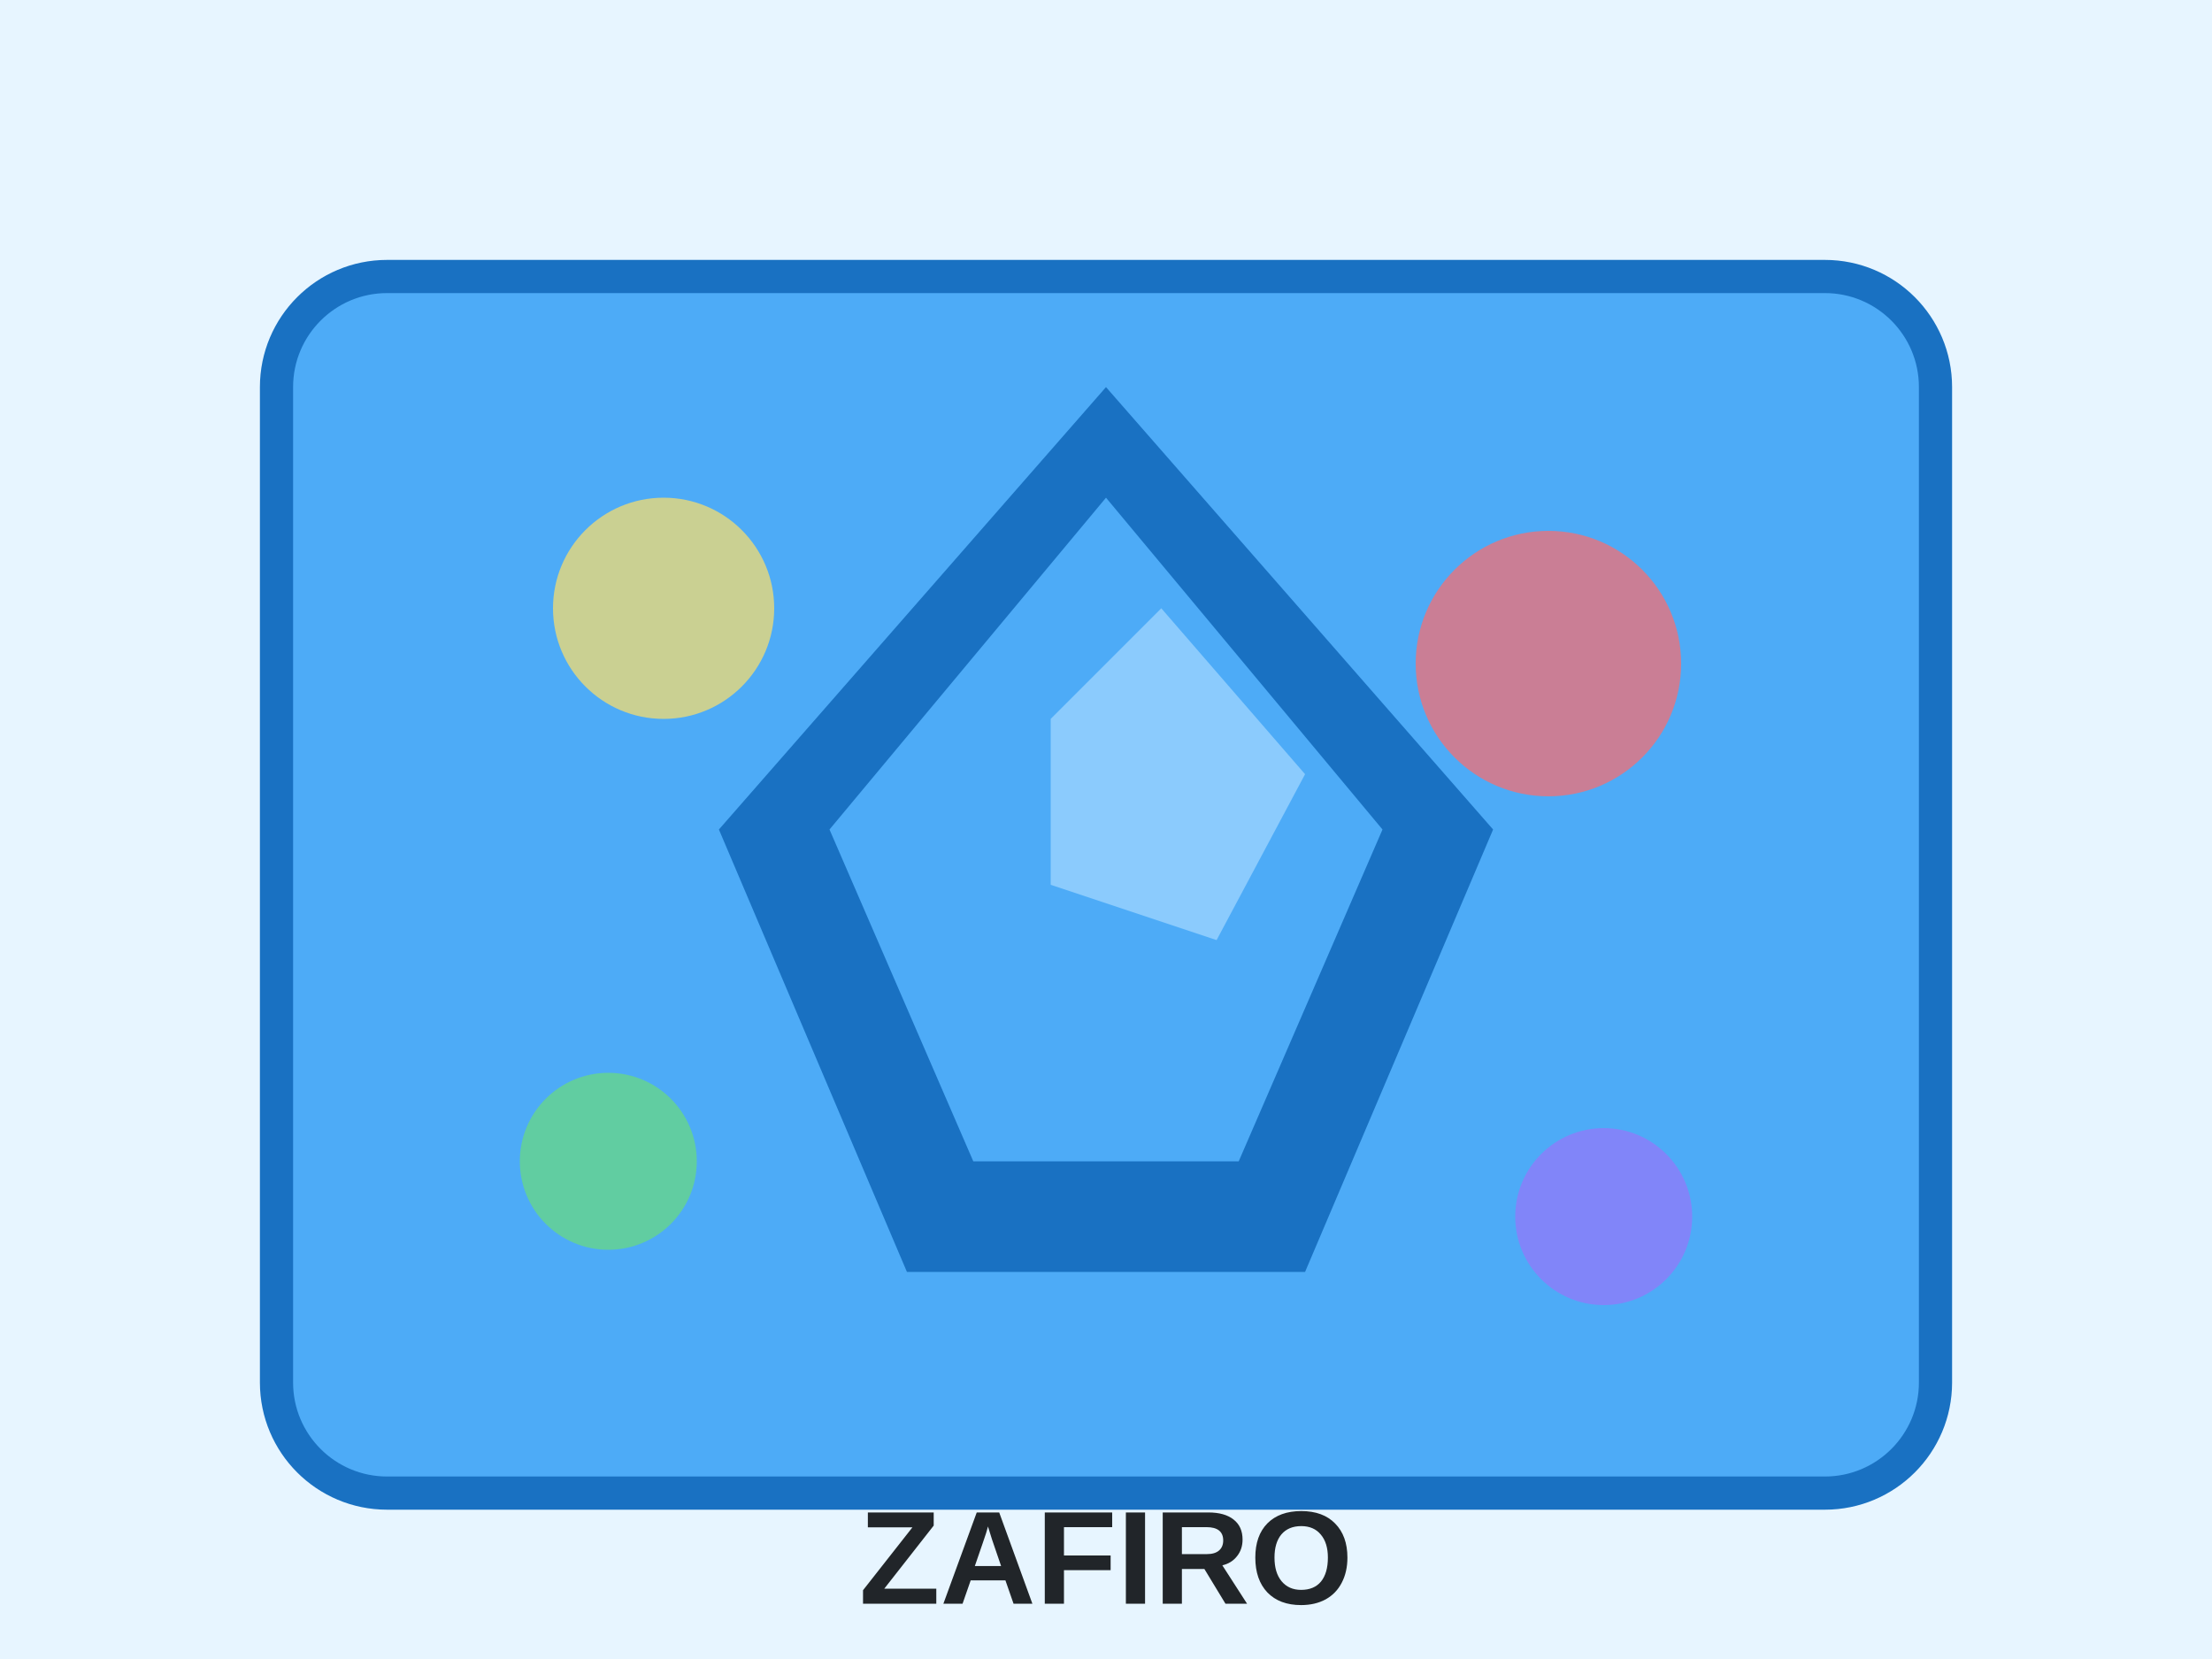
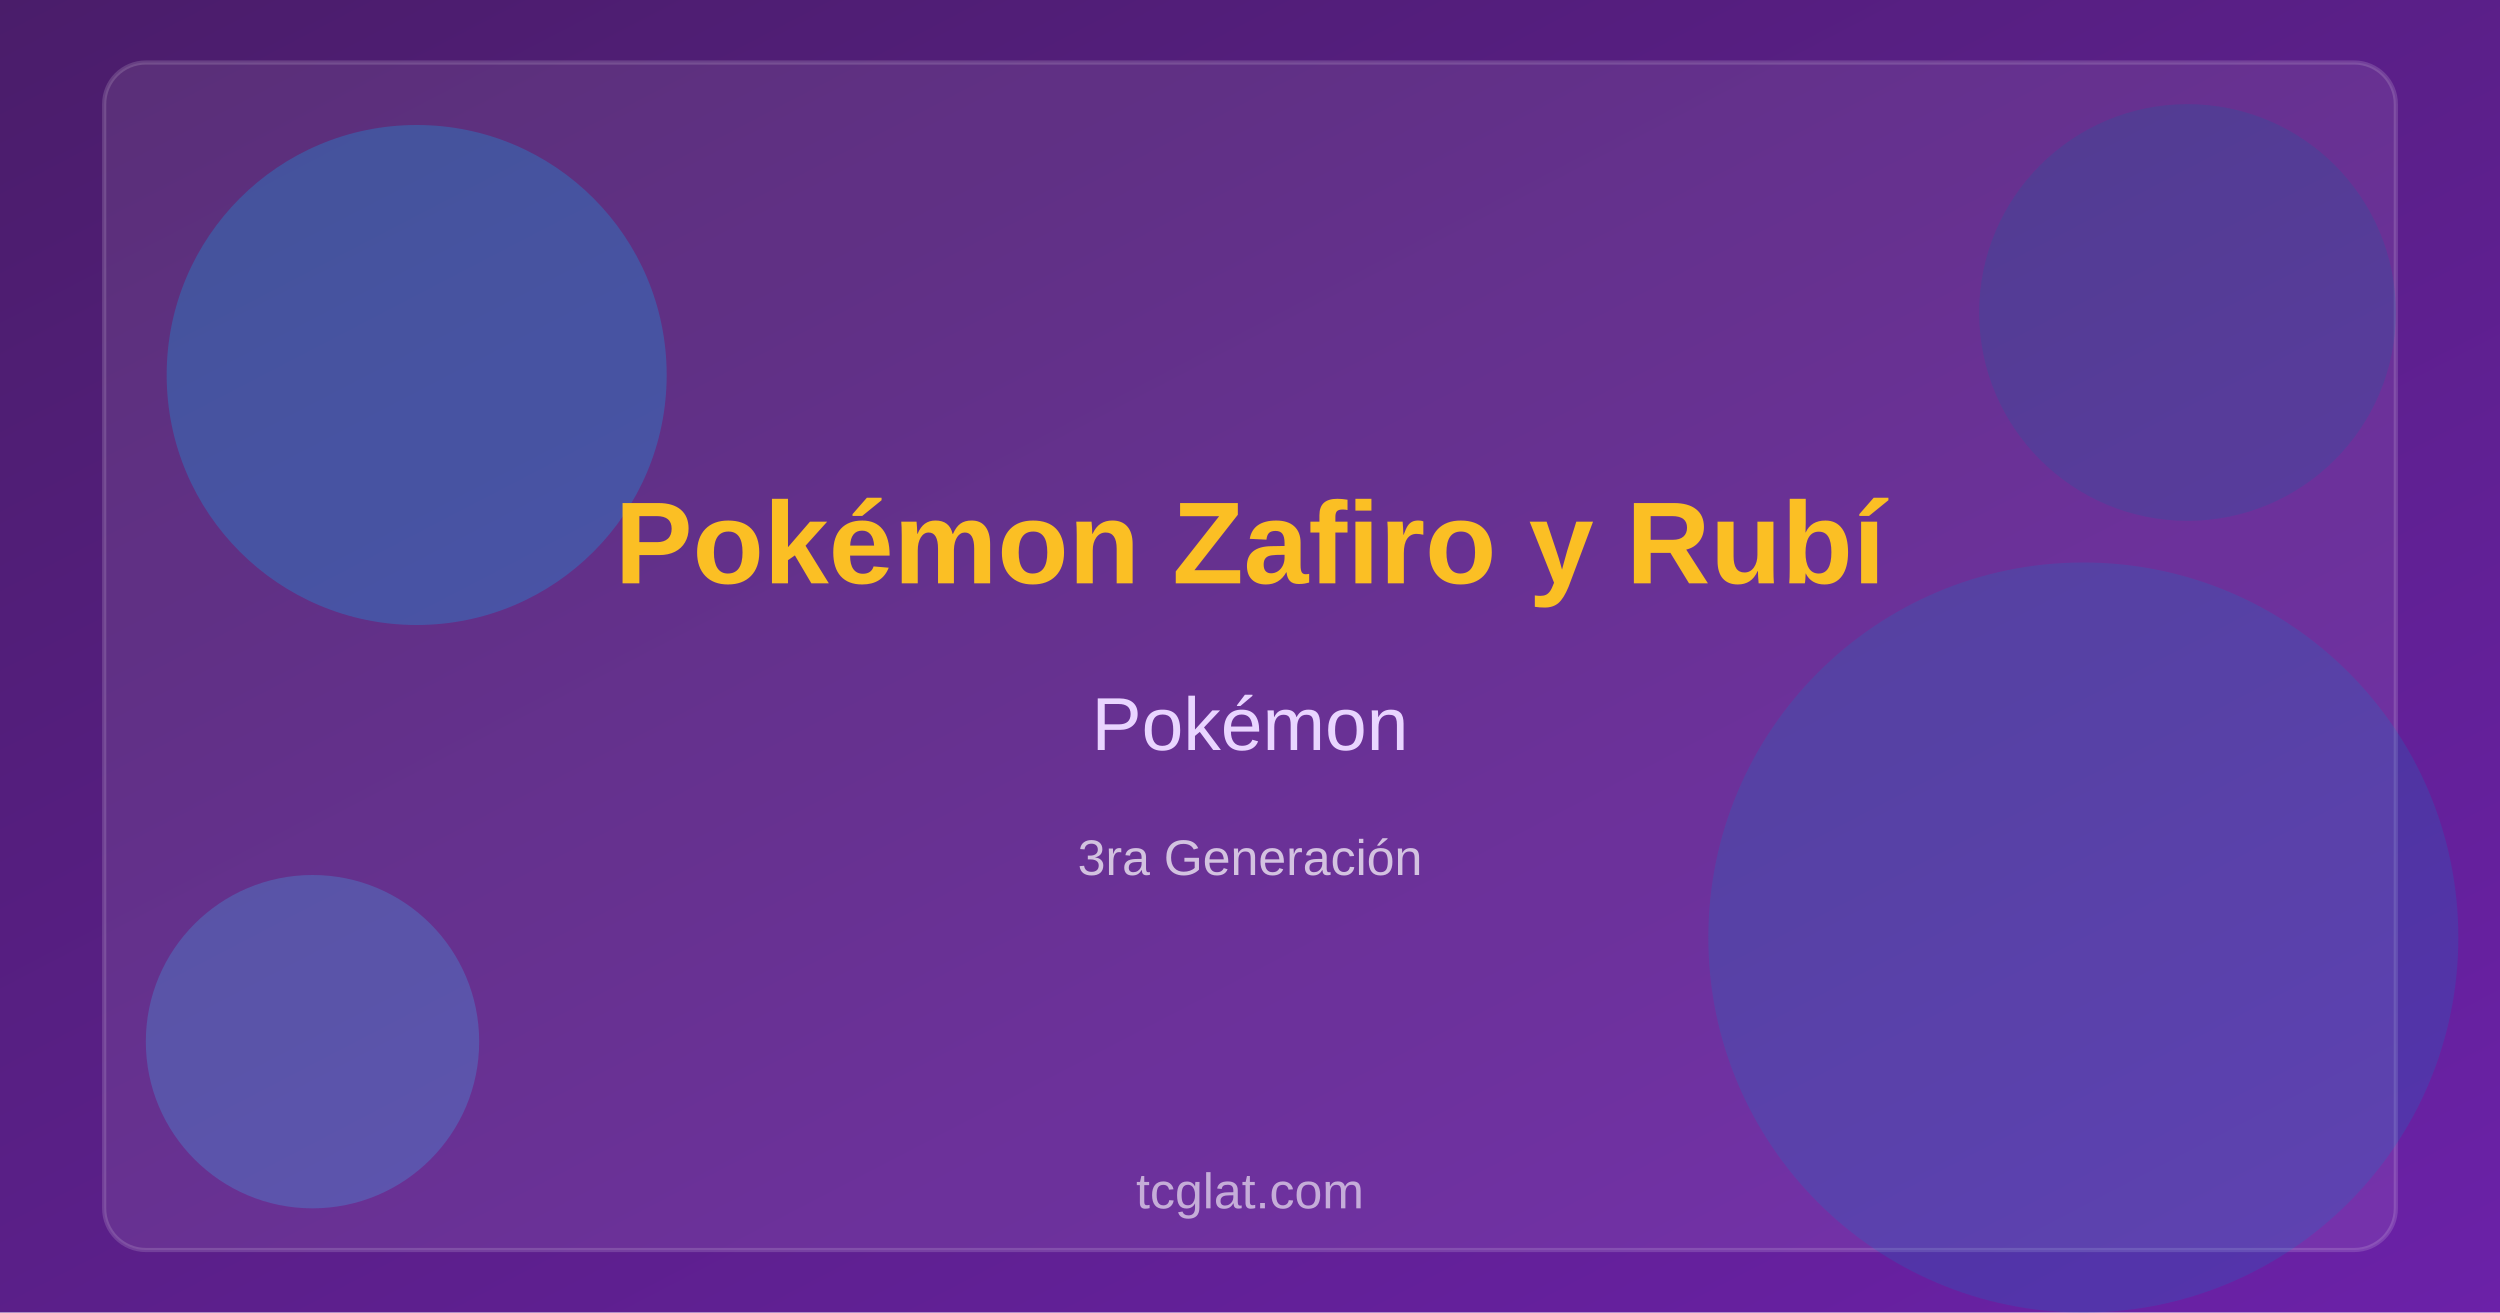
- <svg xmlns="http://www.w3.org/2000/svg" viewBox="0 0 200 150">
-   <rect width="200" height="150" fill="#E7F5FF" />
-   <rect x="25" y="25" width="150" height="110" rx="10" fill="#4DABF7" stroke="#1971C2" stroke-width="3" />
-   <polygon points="100,35 135,75 118,115 82,115 65,75" fill="#1971C2" />
-   <polygon points="100,45 125,75 112,105 88,105 75,75" fill="#4DABF7" />
-   <polygon points="105,55 118,70 110,85 95,80 95,65" fill="#A5D8FF" opacity="0.7" />
-   <circle cx="60" cy="55" r="10" fill="#FFE066" opacity="0.7" />
-   <circle cx="140" cy="60" r="12" fill="#FF6B6B" opacity="0.7" />
-   <circle cx="55" cy="105" r="8" fill="#69DB7C" opacity="0.7" />
-   <circle cx="145" cy="110" r="8" fill="#9775FA" opacity="0.7" />
-   <text x="100" y="145" text-anchor="middle" font-family="Arial" font-size="12" font-weight="bold" fill="#212529">ZAFIRO</text>
+ <svg xmlns="http://www.w3.org/2000/svg" width="1200" height="630" viewBox="0 0 1200 630">
+   <defs>
+     <linearGradient id="bg" x1="0%" y1="0%" x2="100%" y2="100%">
+       <stop offset="0%" stop-color="#4a1d6a" />
+       <stop offset="100%" stop-color="#6b21a8" />
+     </linearGradient>
+   </defs>
+   <rect width="1200" height="630" fill="url(#bg)" />
+   <rect x="50" y="30" width="1100" height="570" rx="20" fill="rgba(255,255,255,0.08)" stroke="rgba(255,255,255,0.15)" stroke-width="2" />
+   <circle cx="200" cy="180" r="120" fill="#0EA5E9" opacity="0.3" />
+   <circle cx="1000" cy="450" r="180" fill="#0284C7" opacity="0.2" />
+   <circle cx="150" cy="500" r="80" fill="#38BDF8" opacity="0.25" />
+   <circle cx="1050" cy="150" r="100" fill="#0369A1" opacity="0.2" />
+   <text x="600" y="280" text-anchor="middle" font-family="Arial Black, Arial, sans-serif" font-size="56" font-weight="bold" fill="#fbbf24">Pokémon Zafiro y Rubí</text>
+   <text x="600" y="360" text-anchor="middle" font-family="Arial, sans-serif" font-size="36" fill="#e9d5ff">Pokémon</text>
+   <text x="600" y="420" text-anchor="middle" font-family="Arial, sans-serif" font-size="24" fill="rgba(255,255,255,0.7)">3ra Generación</text>
+   <text x="600" y="580" text-anchor="middle" font-family="Arial, sans-serif" font-size="24" fill="rgba(255,255,255,0.6)">tcglat.com</text>
</svg>
